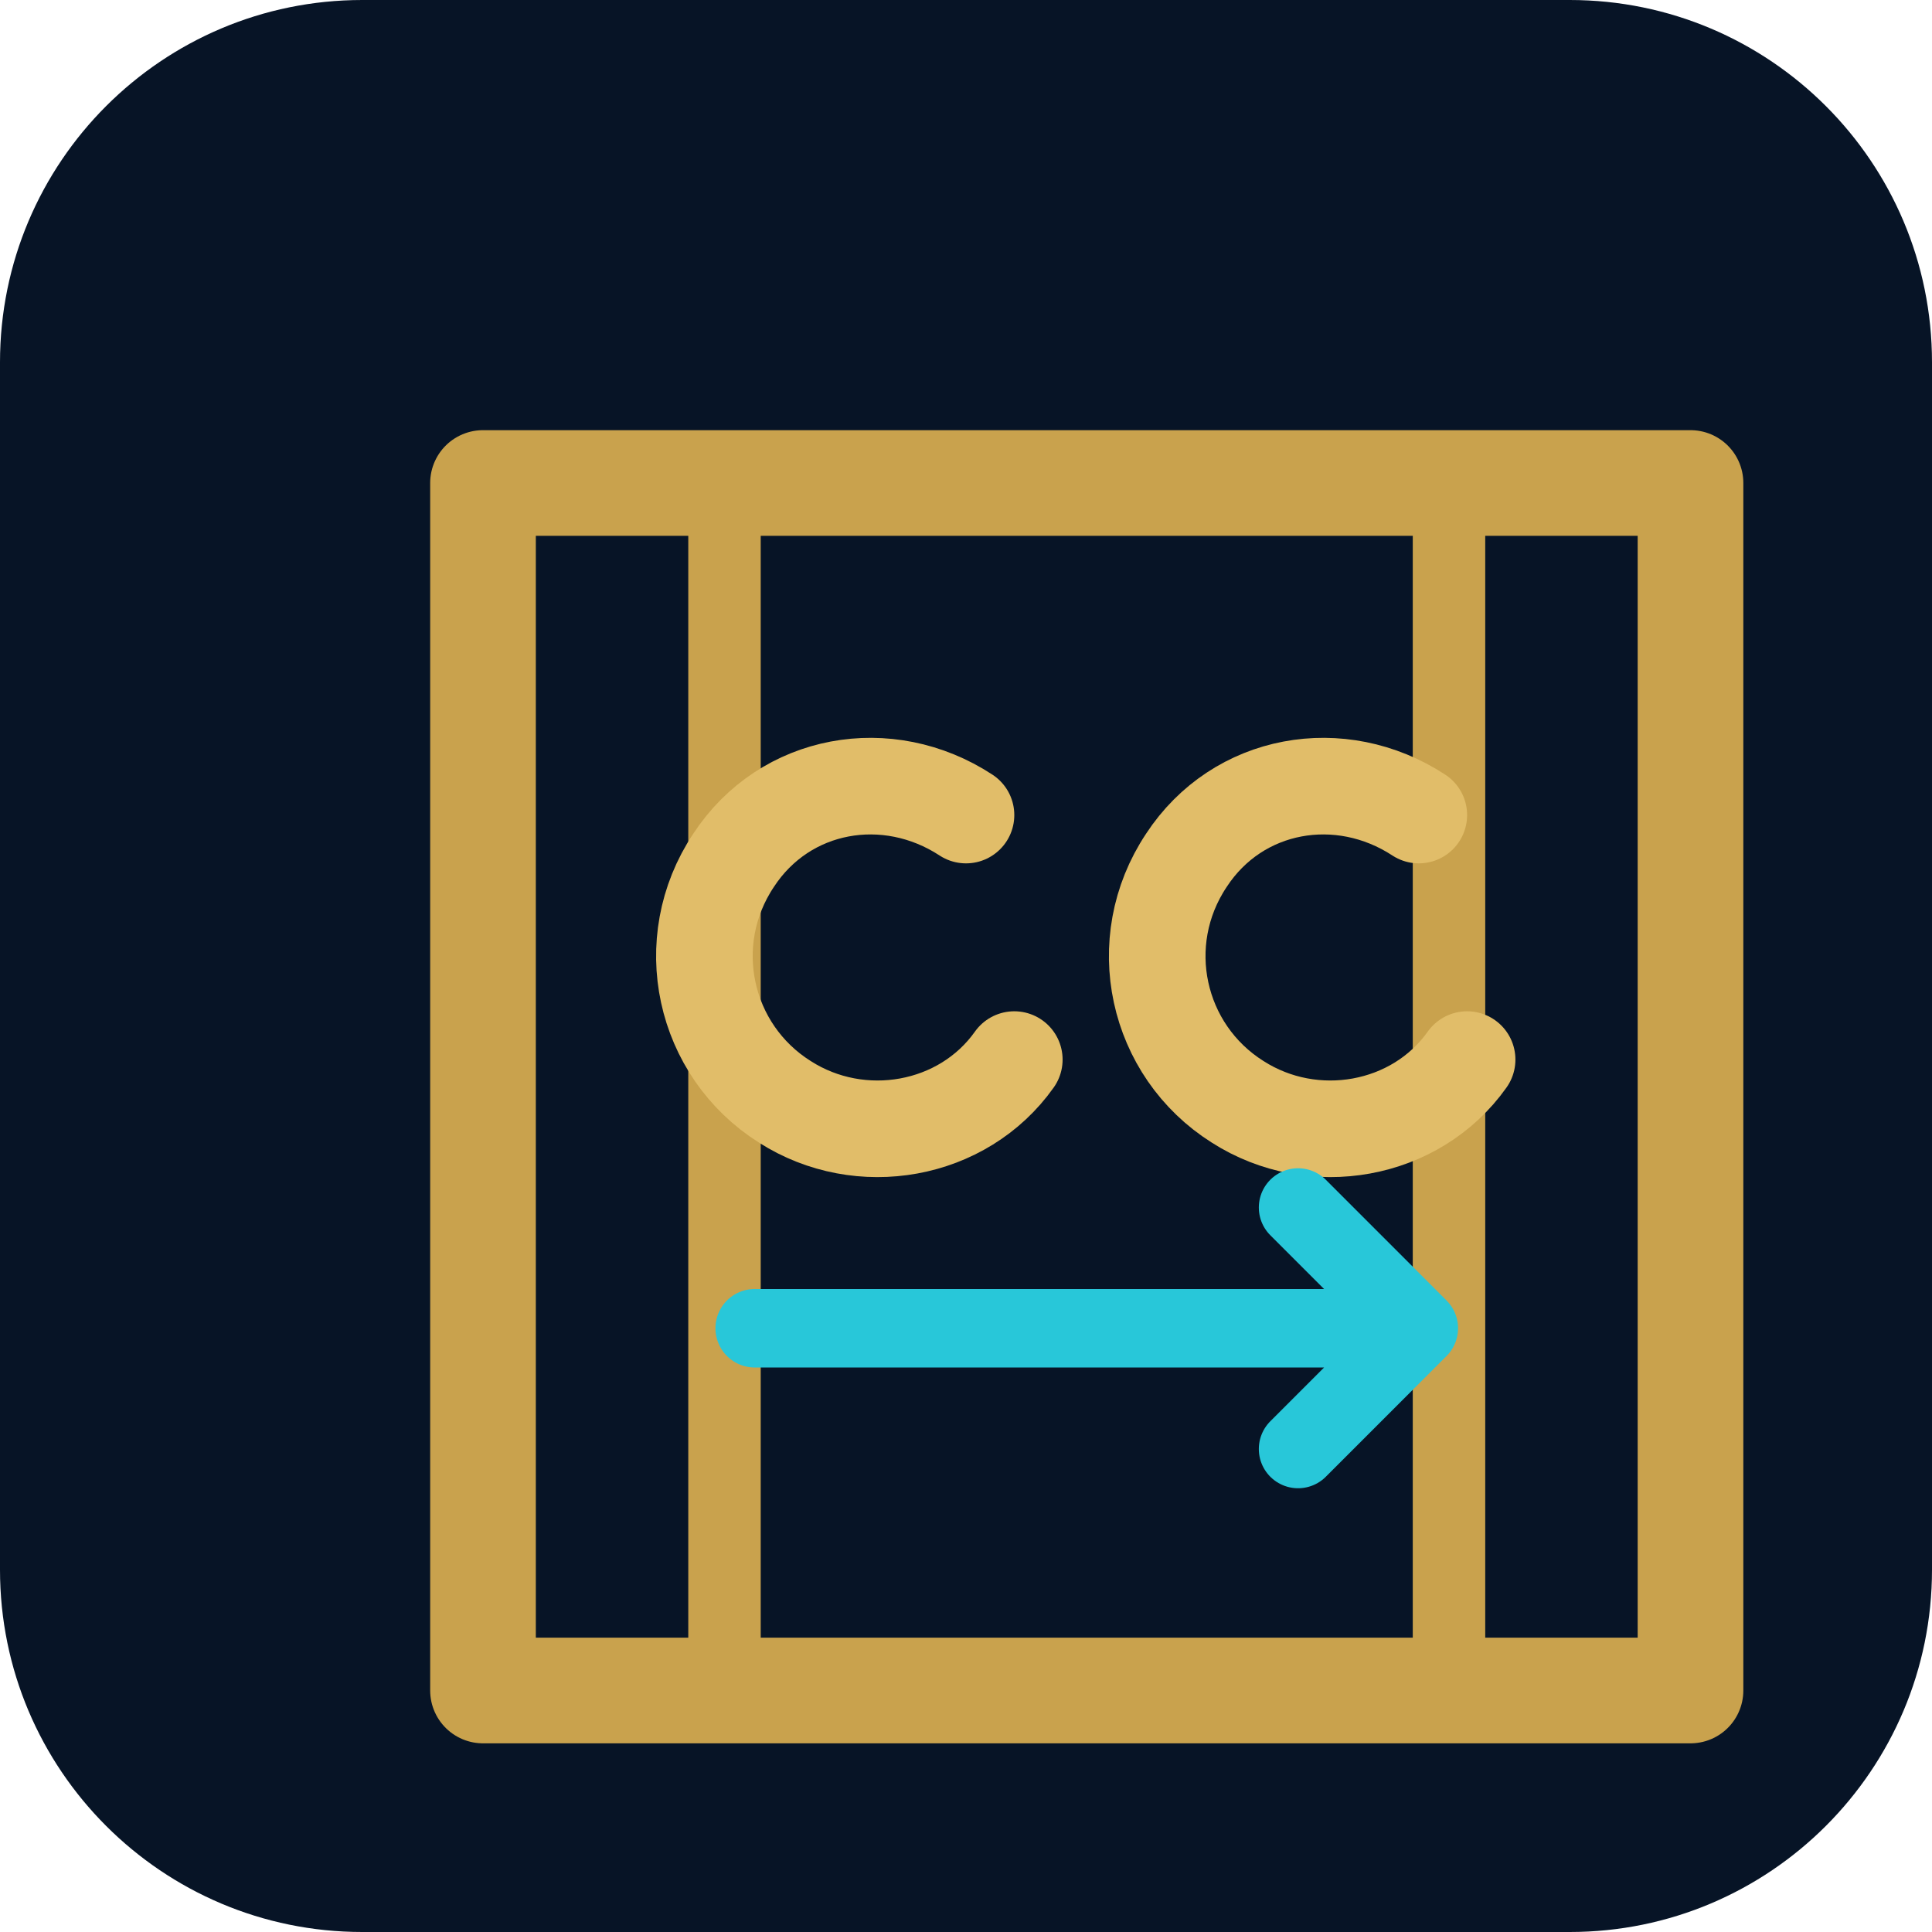
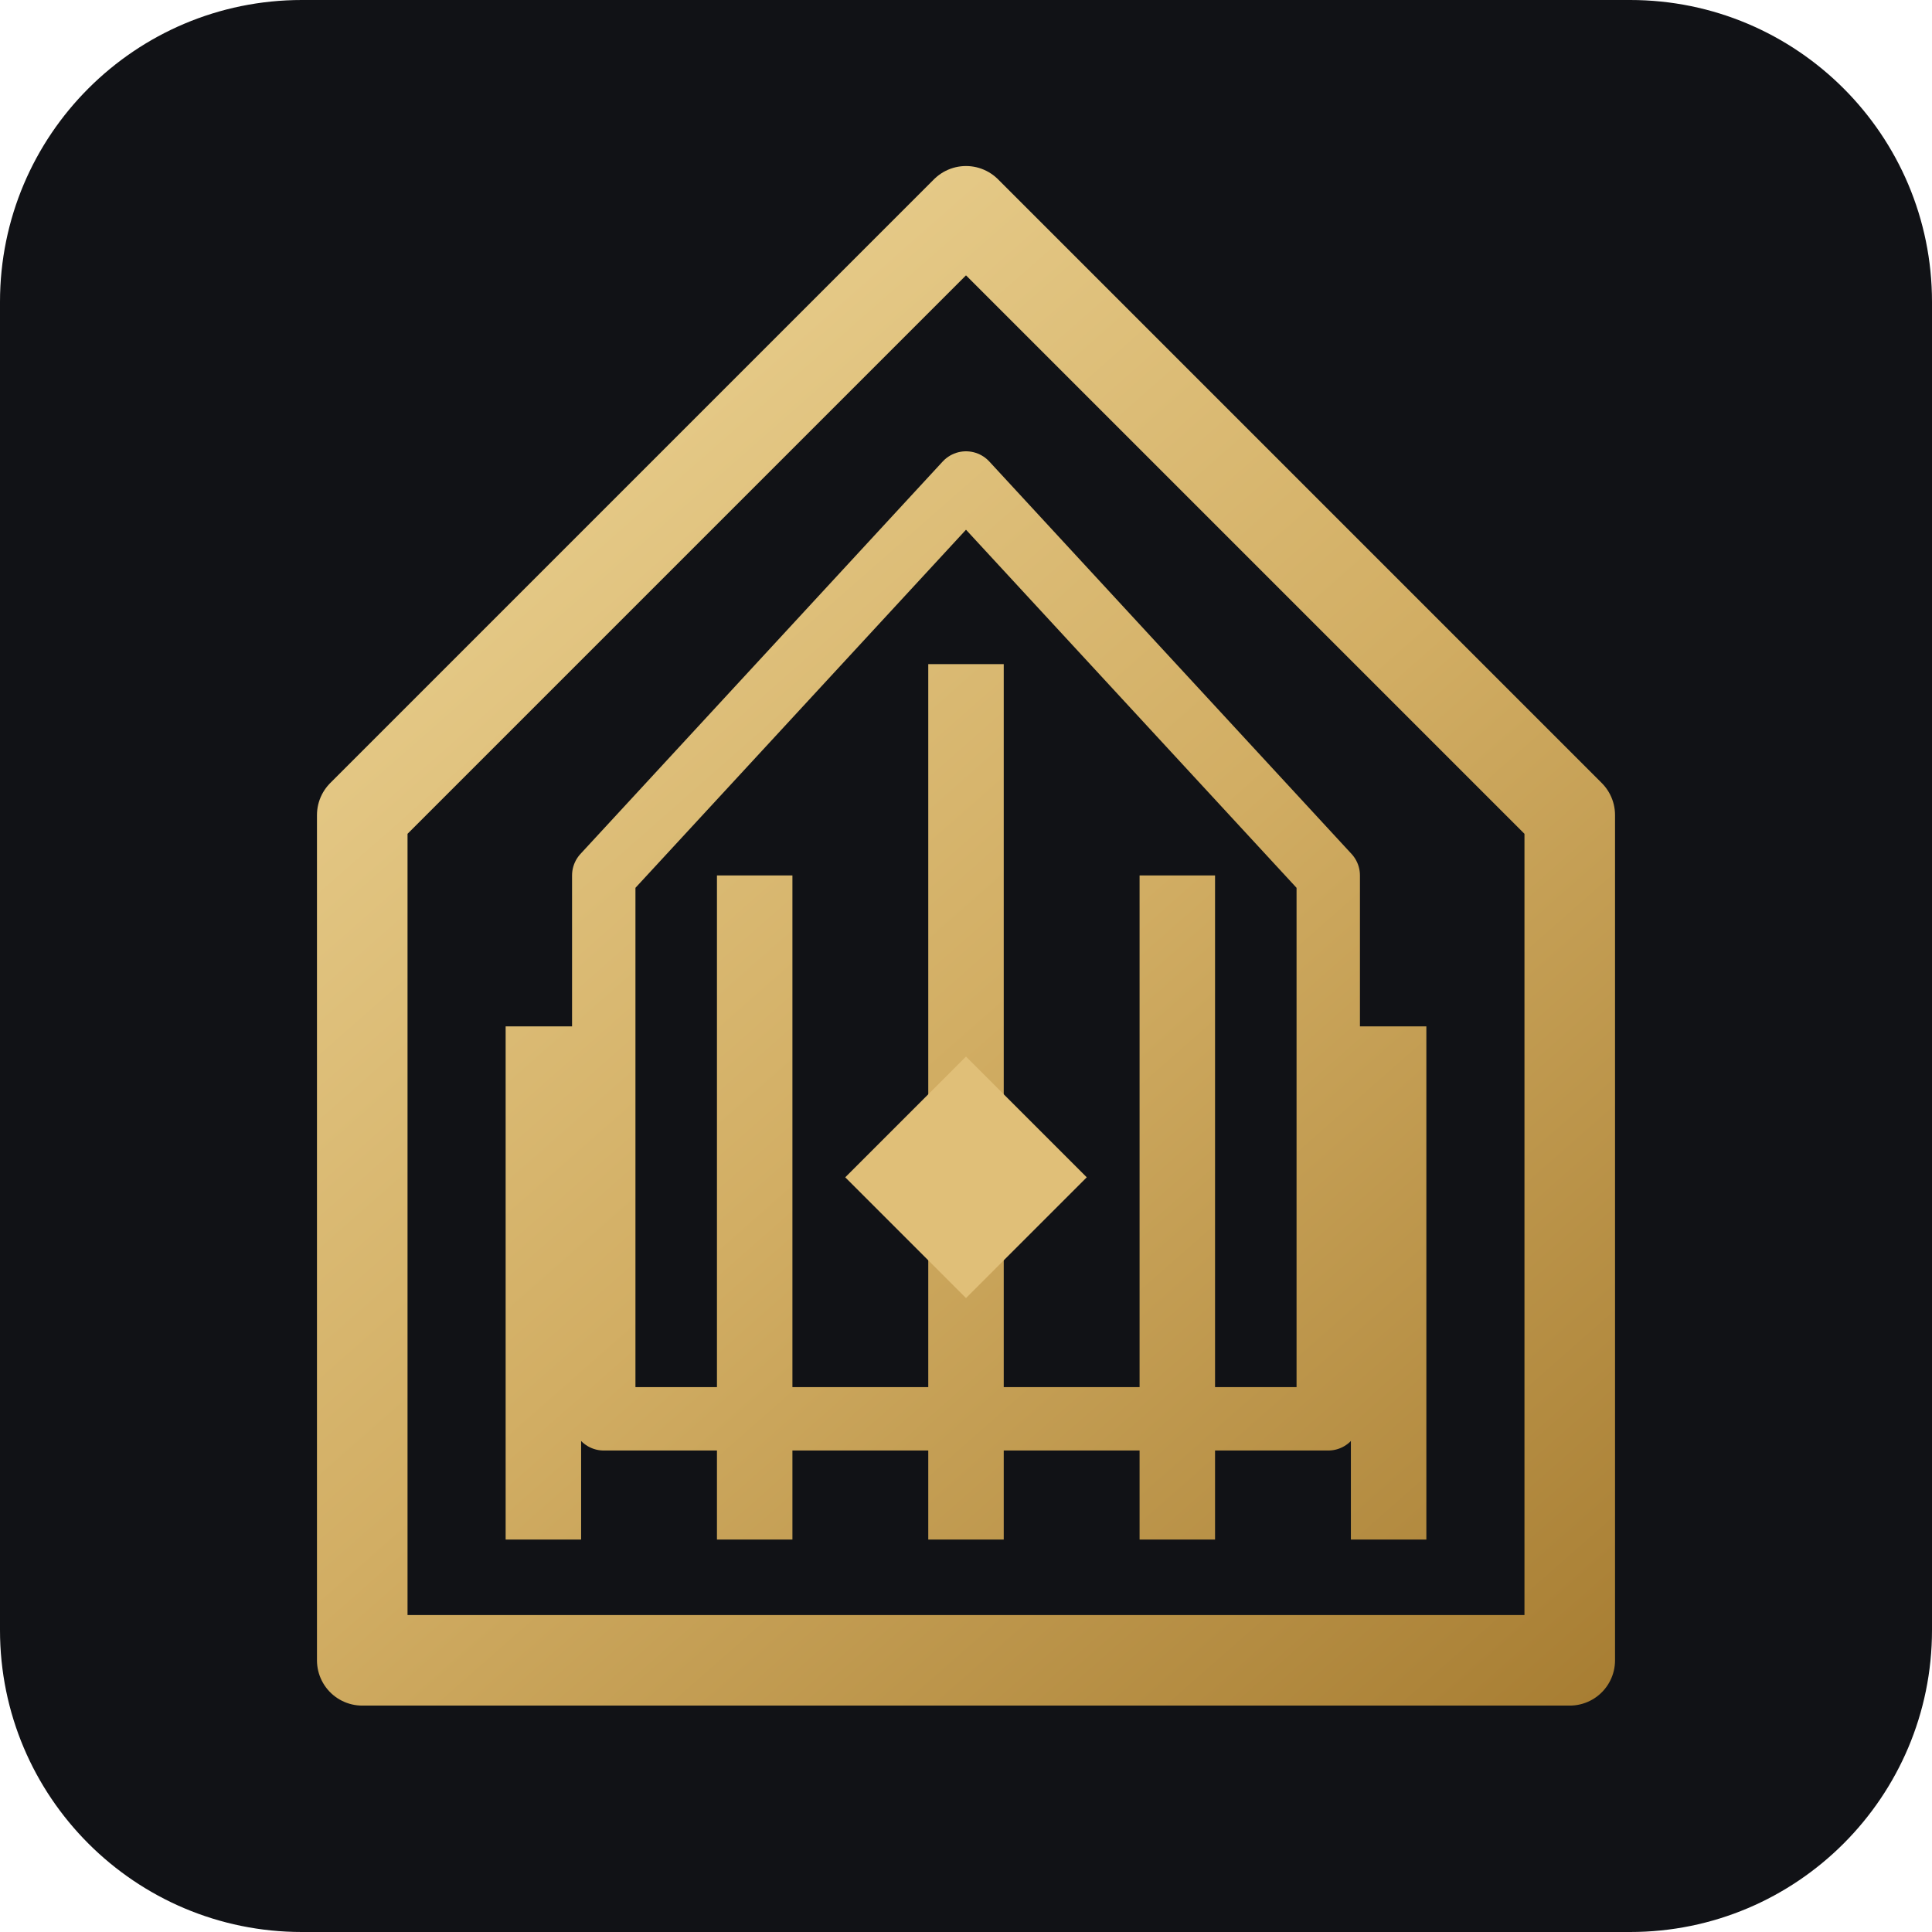
<svg xmlns="http://www.w3.org/2000/svg" viewBox="0 0 64 64" role="img" aria-label="Gulf Gate favicon">
-   <rect width="64" height="64" rx="12" fill="#071426" />
-   <g transform="translate(4 4)">
-     <path fill="none" stroke="#C9A24D" stroke-width="3.5" stroke-linejoin="round" d="M12 12h40v40H12z" />
-     <path fill="none" stroke="#C9A24D" stroke-width="2.4" stroke-linecap="round" d="M20 12v40M44 12v40" />
-     <path fill="none" stroke="#E1BD69" stroke-width="3.2" stroke-linecap="round" stroke-linejoin="round" d="M28 23c-2.6-1.7-6-1.1-7.7 1.5-1.8 2.7-1 6.3 1.7 8 2.5 1.6 5.9 1 7.6-1.4" />
-     <path fill="none" stroke="#E1BD69" stroke-width="3.2" stroke-linecap="round" stroke-linejoin="round" d="M43 23c-2.6-1.7-6-1.1-7.7 1.5-1.8 2.7-1 6.3 1.7 8 2.5 1.6 5.9 1 7.6-1.4" />
-     <path fill="none" stroke="#28C7D9" stroke-width="2.6" stroke-linecap="round" stroke-linejoin="round" d="M21 40h22m0 0-4-4M43 40l-4 4" />
-   </g>
+   <rect width="64" height="64" rx="10" fill="#111216" />
+   <defs>
+     <linearGradient id="gold" x1="10" y1="7" x2="54" y2="57" gradientUnits="userSpaceOnUse">
+       <stop offset="0" stop-color="#F0D99B" />
+       <stop offset="0.52" stop-color="#D2AE64" />
+       <stop offset="1" stop-color="#A67C31" />
+     </linearGradient>
+   </defs>
+   <path d="M32 7 52 27v28H12V27L32 7Z" fill="none" stroke="url(#gold)" stroke-width="3" stroke-linejoin="round" />
+   <path d="M32 16 44 29v18H20V29L32 16Z" fill="none" stroke="url(#gold)" stroke-width="2.1" stroke-linejoin="round" />
+   <path d="M18 51V34m7 17V29m7 22V22m7 29V29m7 22V34" fill="none" stroke="url(#gold)" stroke-width="2.5" />
+   <path d="m32 35 4 4-4 4-4-4 4-4Z" fill="#E0BF78" />
</svg>
